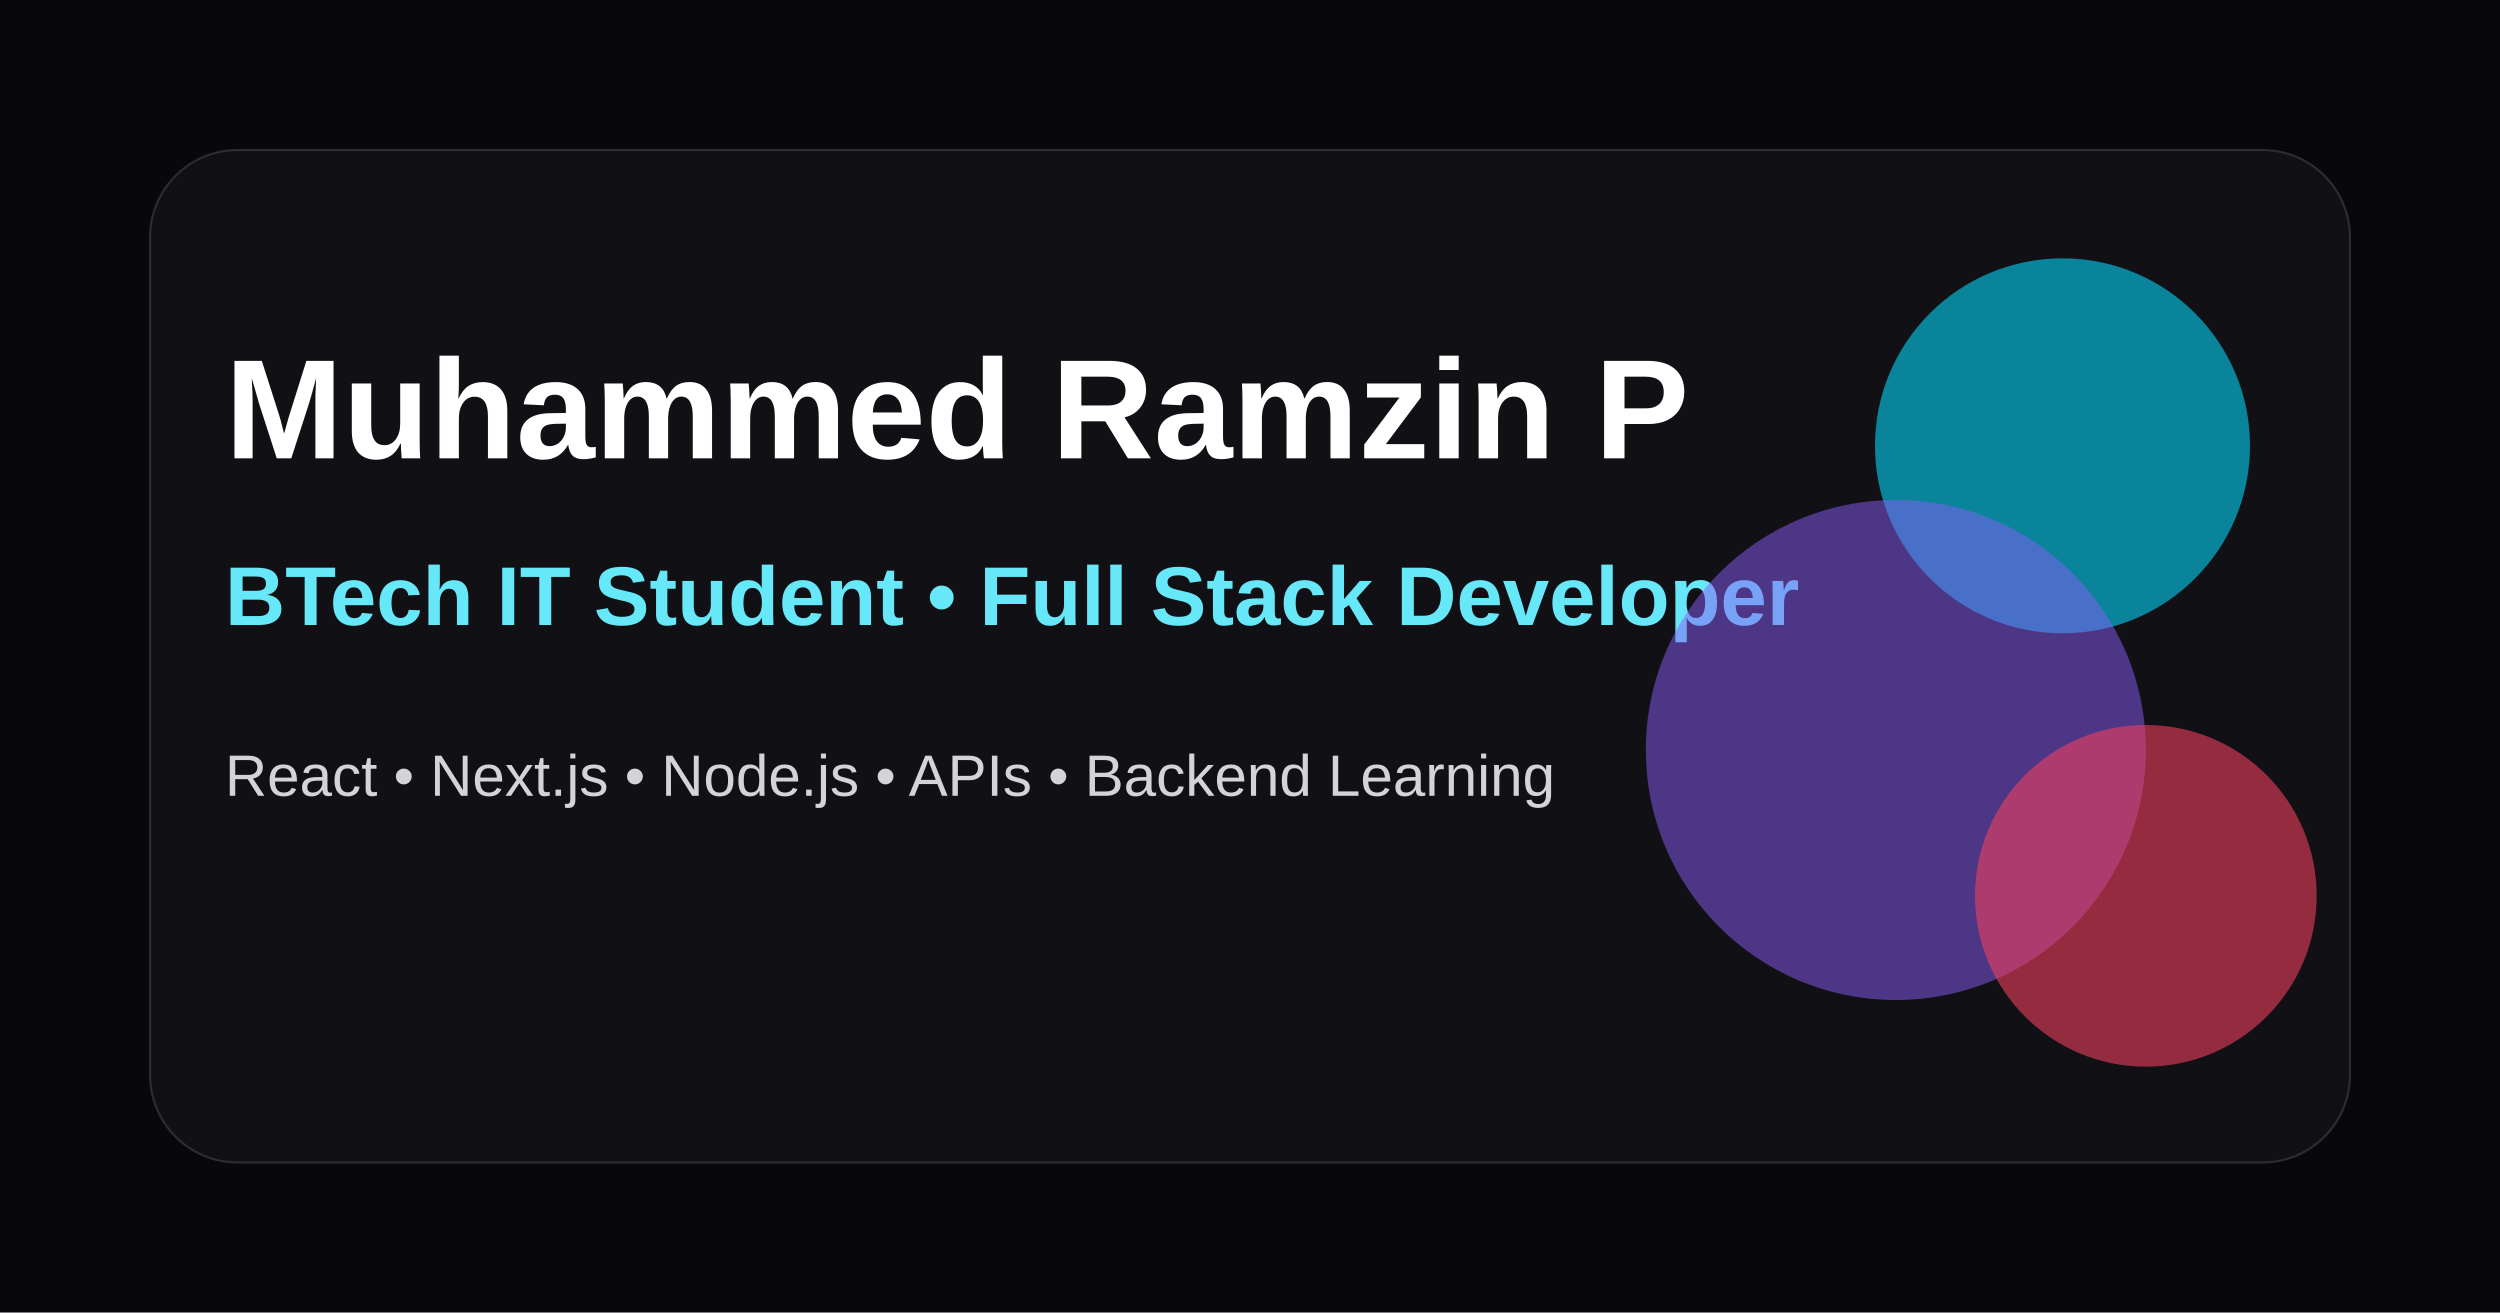
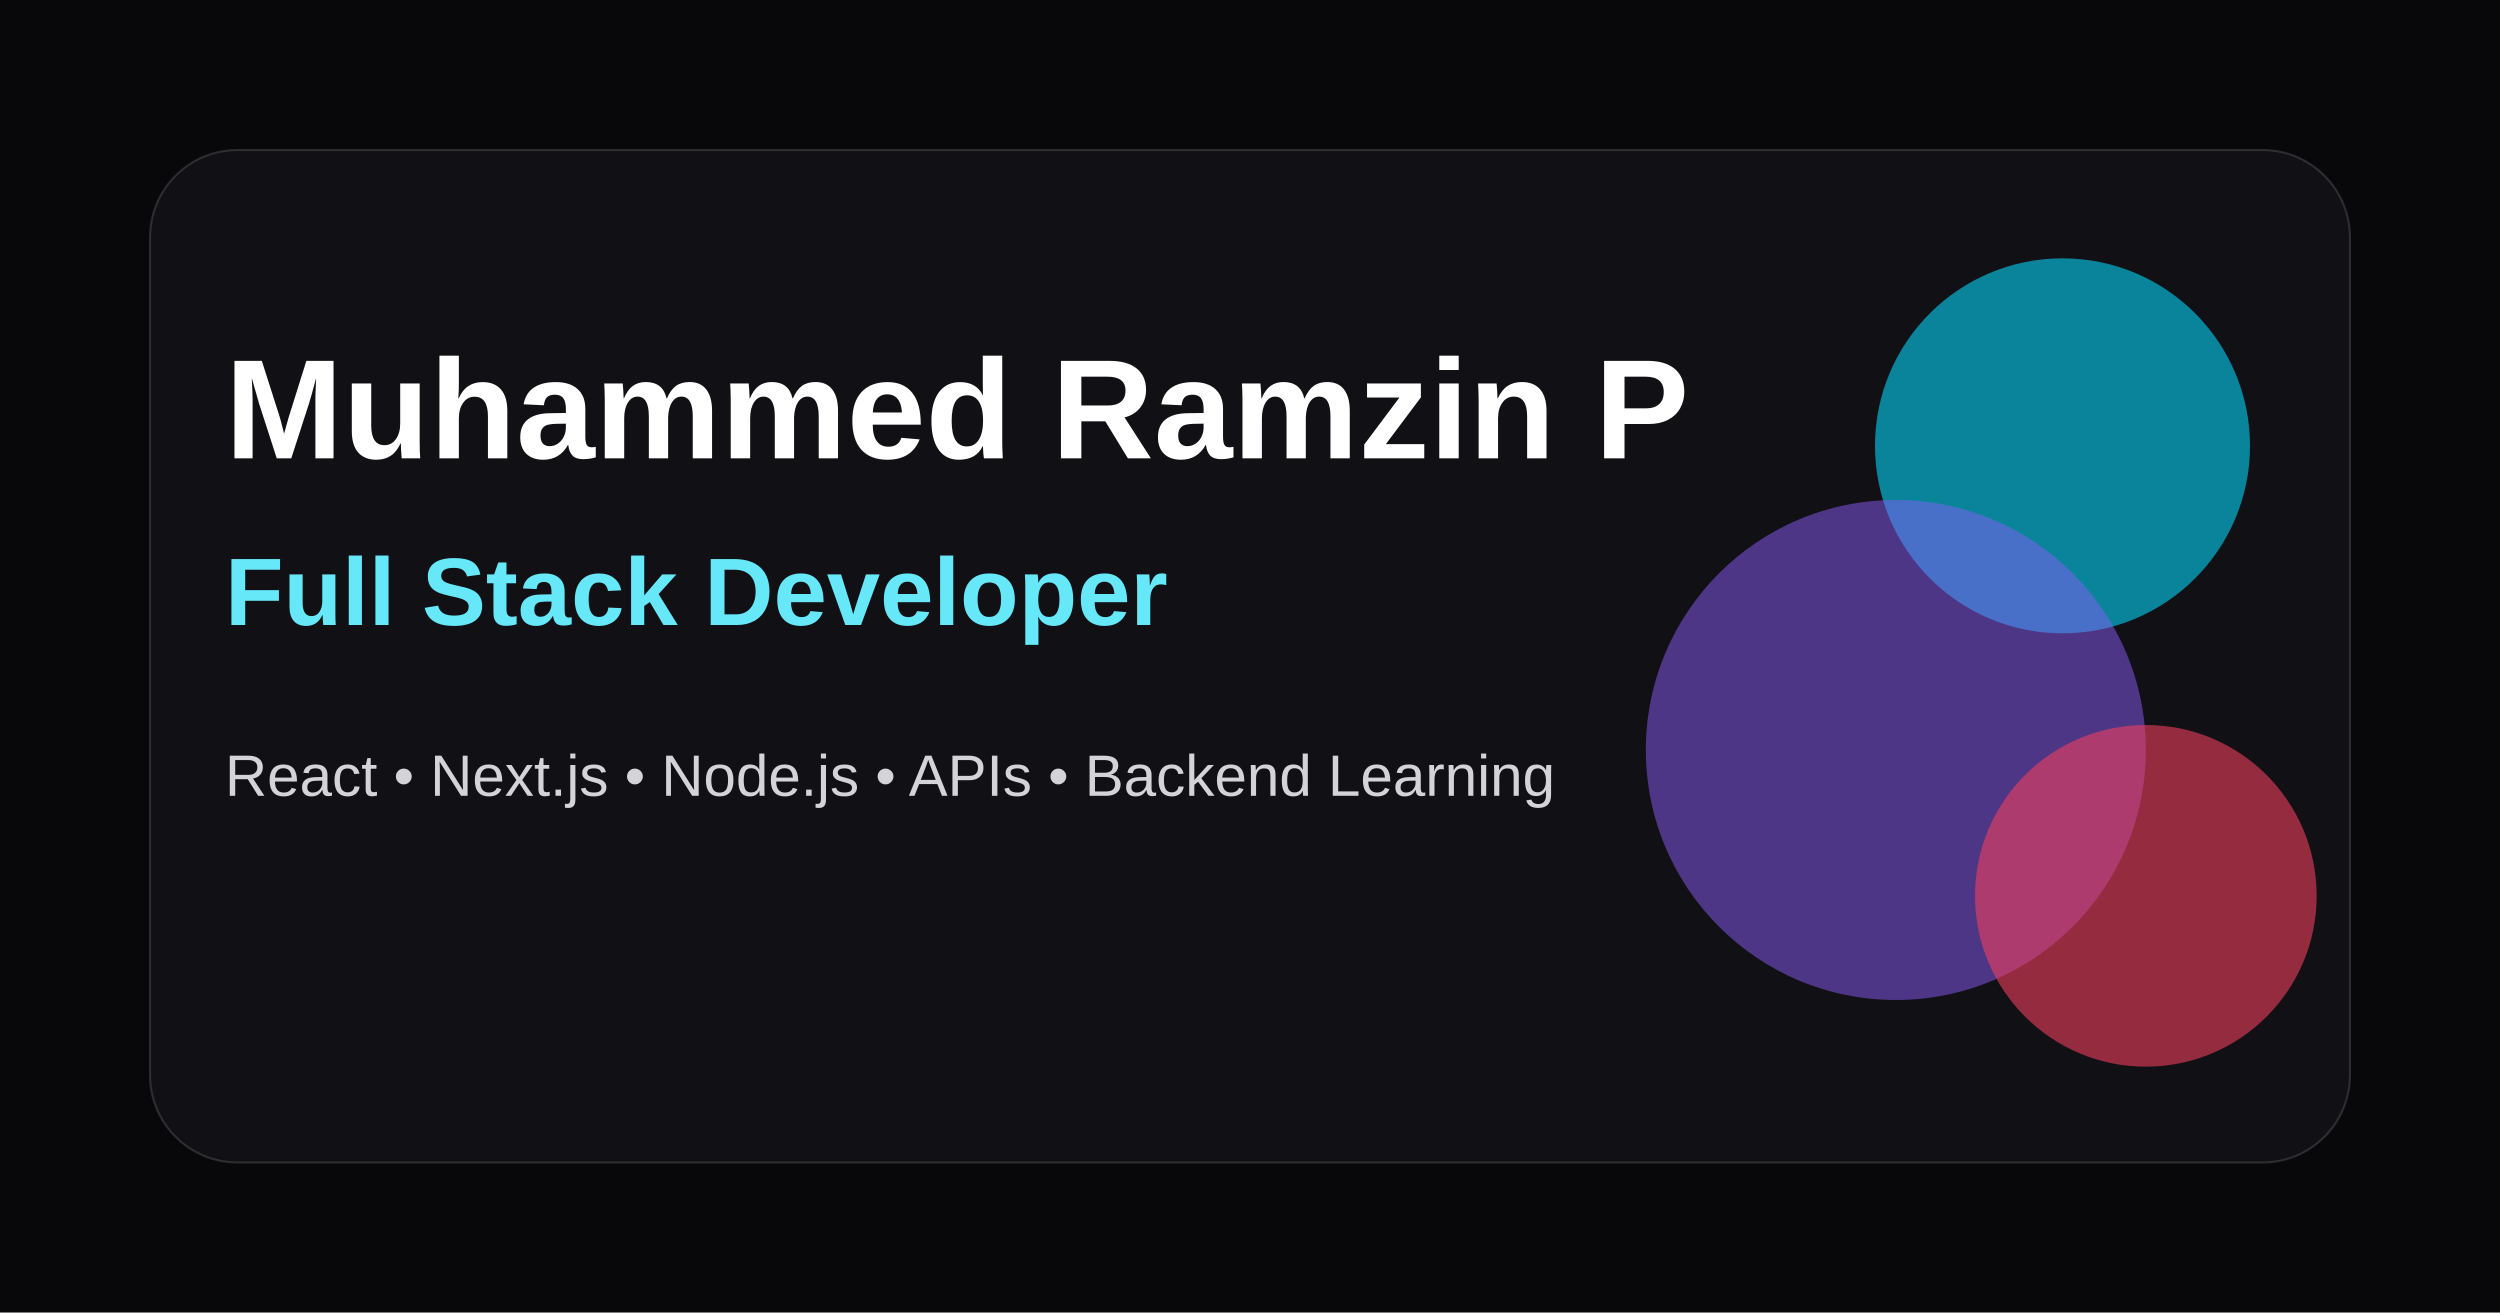
<svg xmlns="http://www.w3.org/2000/svg" width="1200" height="630" viewBox="0 0 1200 630" fill="none">
  <rect width="1200" height="630" fill="#08080B" />
  <rect x="72" y="72" width="1056" height="486" rx="42" fill="#101015" stroke="white" stroke-opacity=".14" />
  <text x="108" y="220" fill="white" font-family="Arial" font-size="68" font-weight="700">Muhammed Ramzin P</text>
-   <text x="108" y="300" fill="#67E8F9" font-family="Arial" font-size="40" font-weight="700">BTech IT Student • Full Stack Developer</text>
+   <text x="108" y="300" fill="#67E8F9" font-family="Arial" font-size="46" font-weight="700">Full Stack Developer</text>
  <text x="108" y="382" fill="#D4D4D8" font-family="Arial" font-size="28">React • Next.js • Node.js • APIs • Backend Learning</text>
  <circle cx="990" cy="214" r="90" fill="#06B6D4" fill-opacity=".7" />
  <circle cx="910" cy="360" r="120" fill="#8B5CF6" fill-opacity=".5" />
  <circle cx="1030" cy="430" r="82" fill="#F43F5E" fill-opacity=".58" />
</svg>
